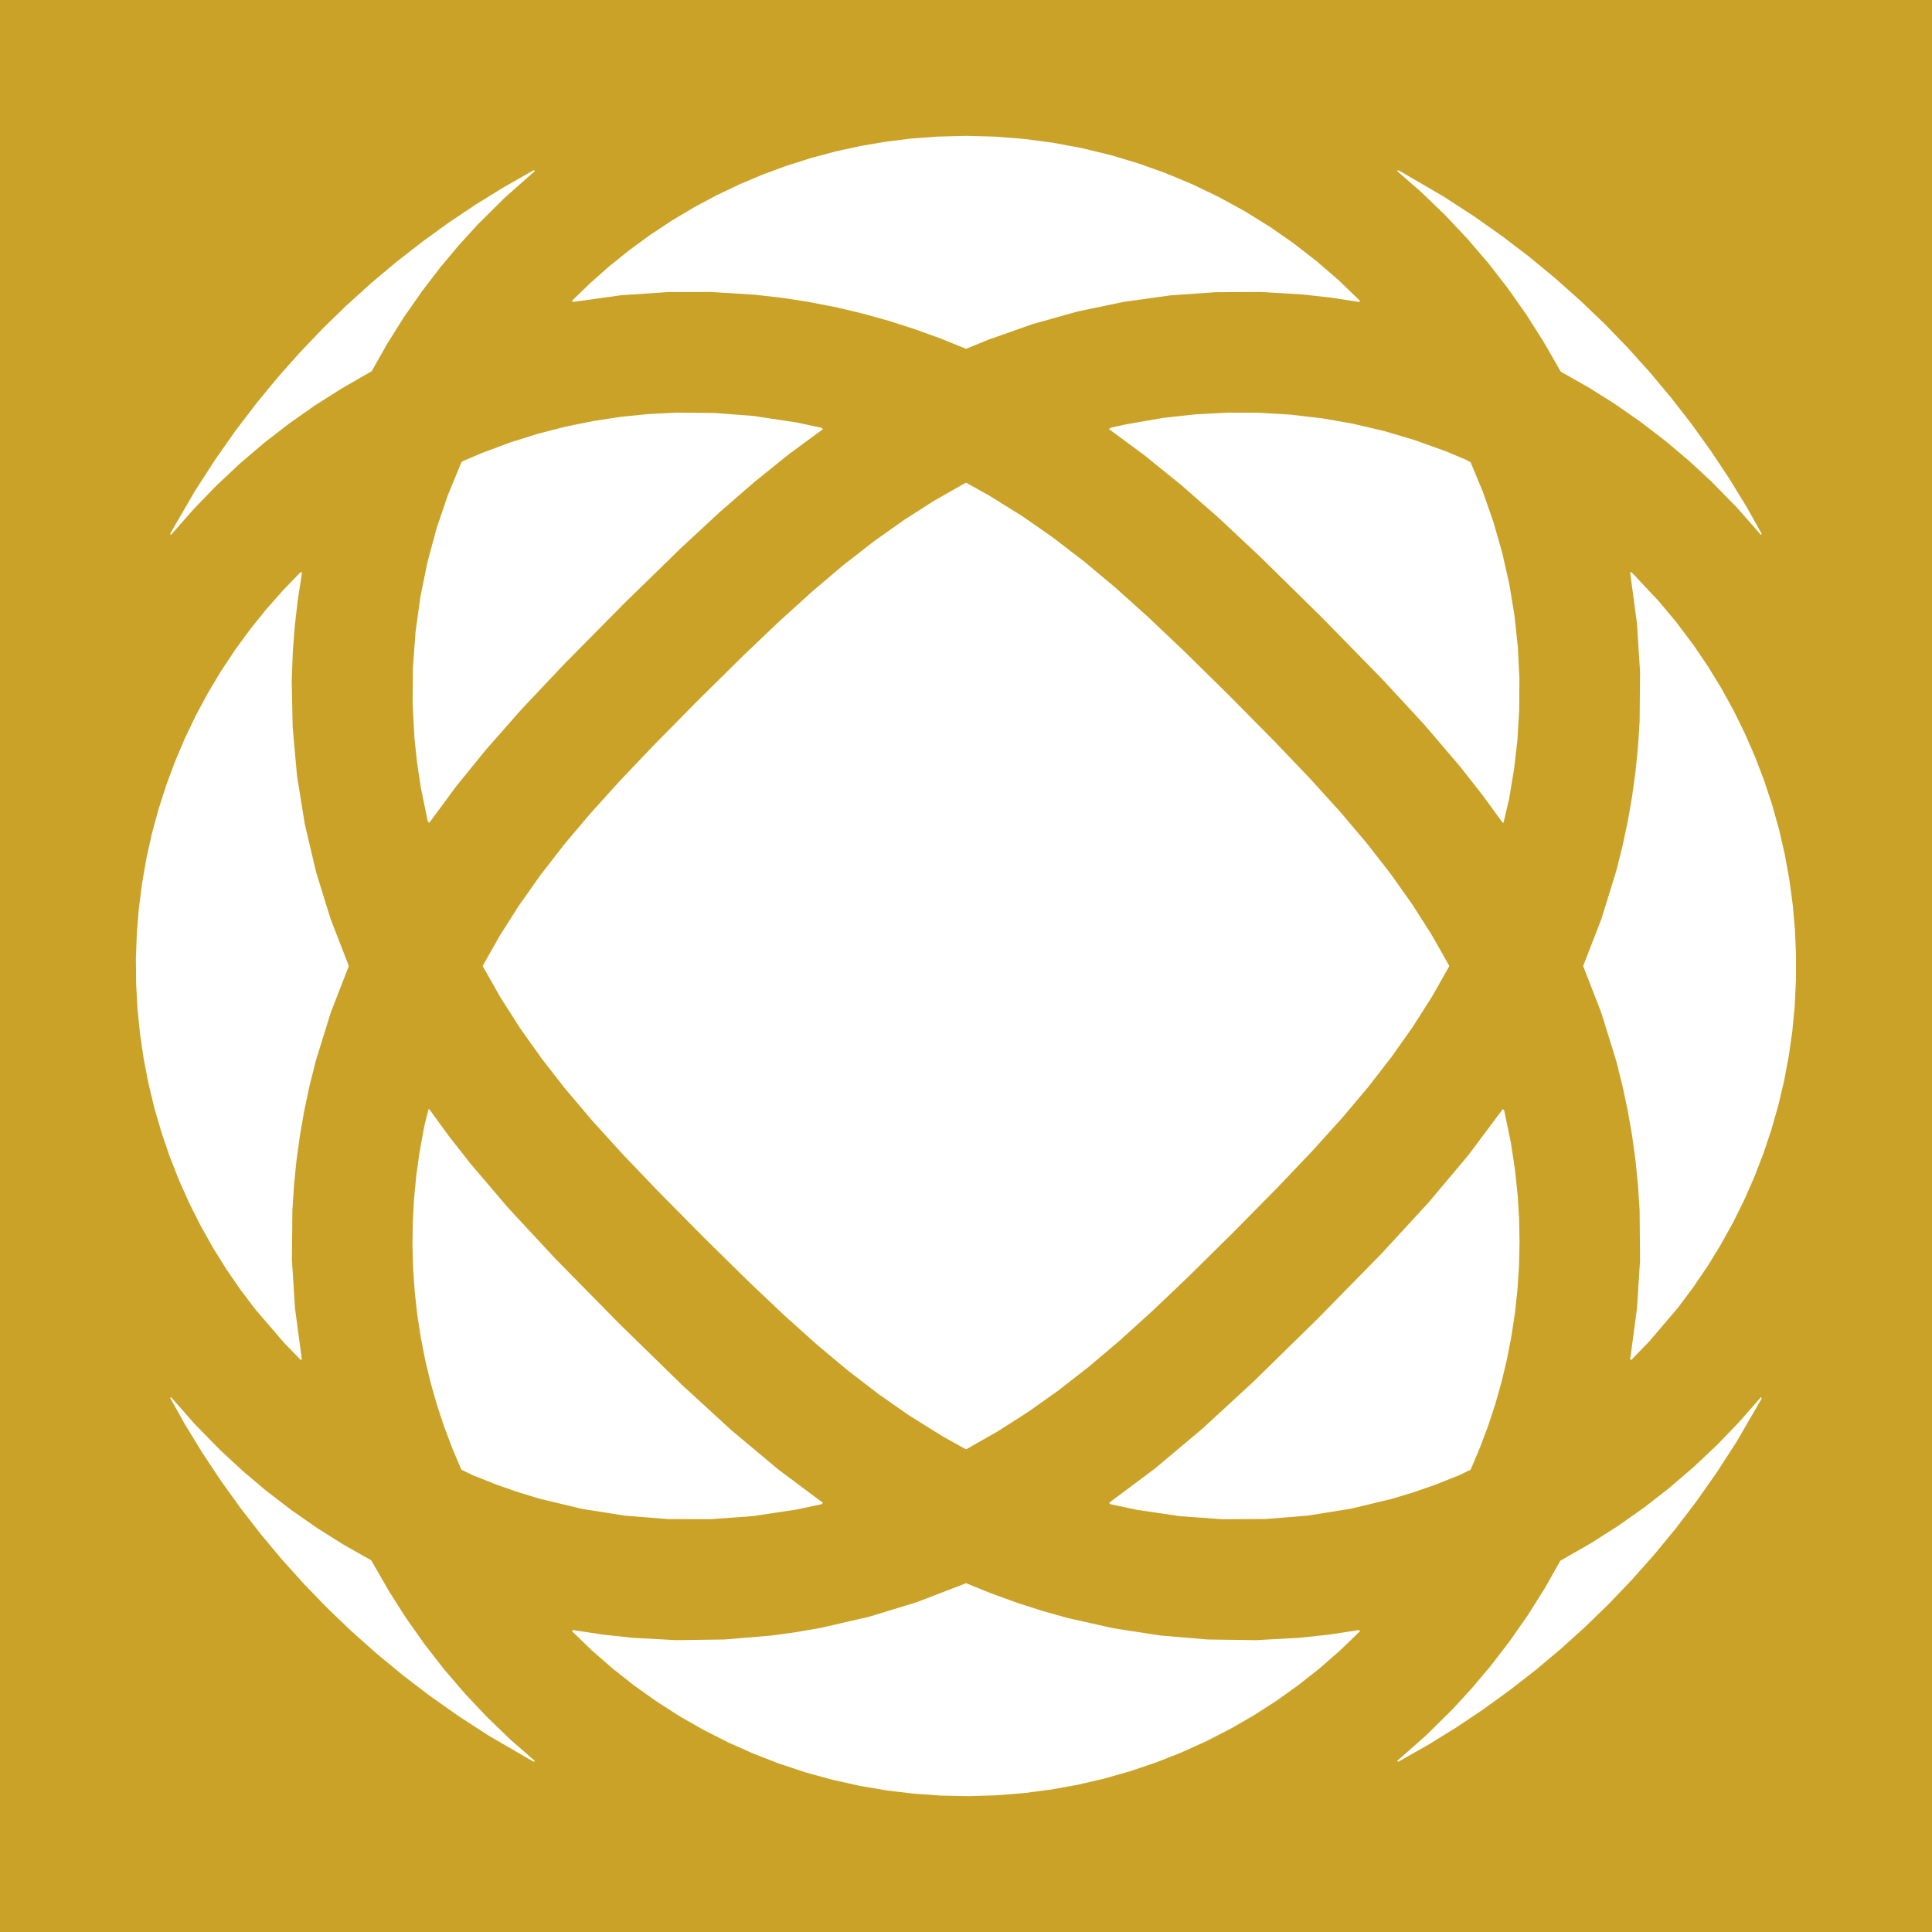
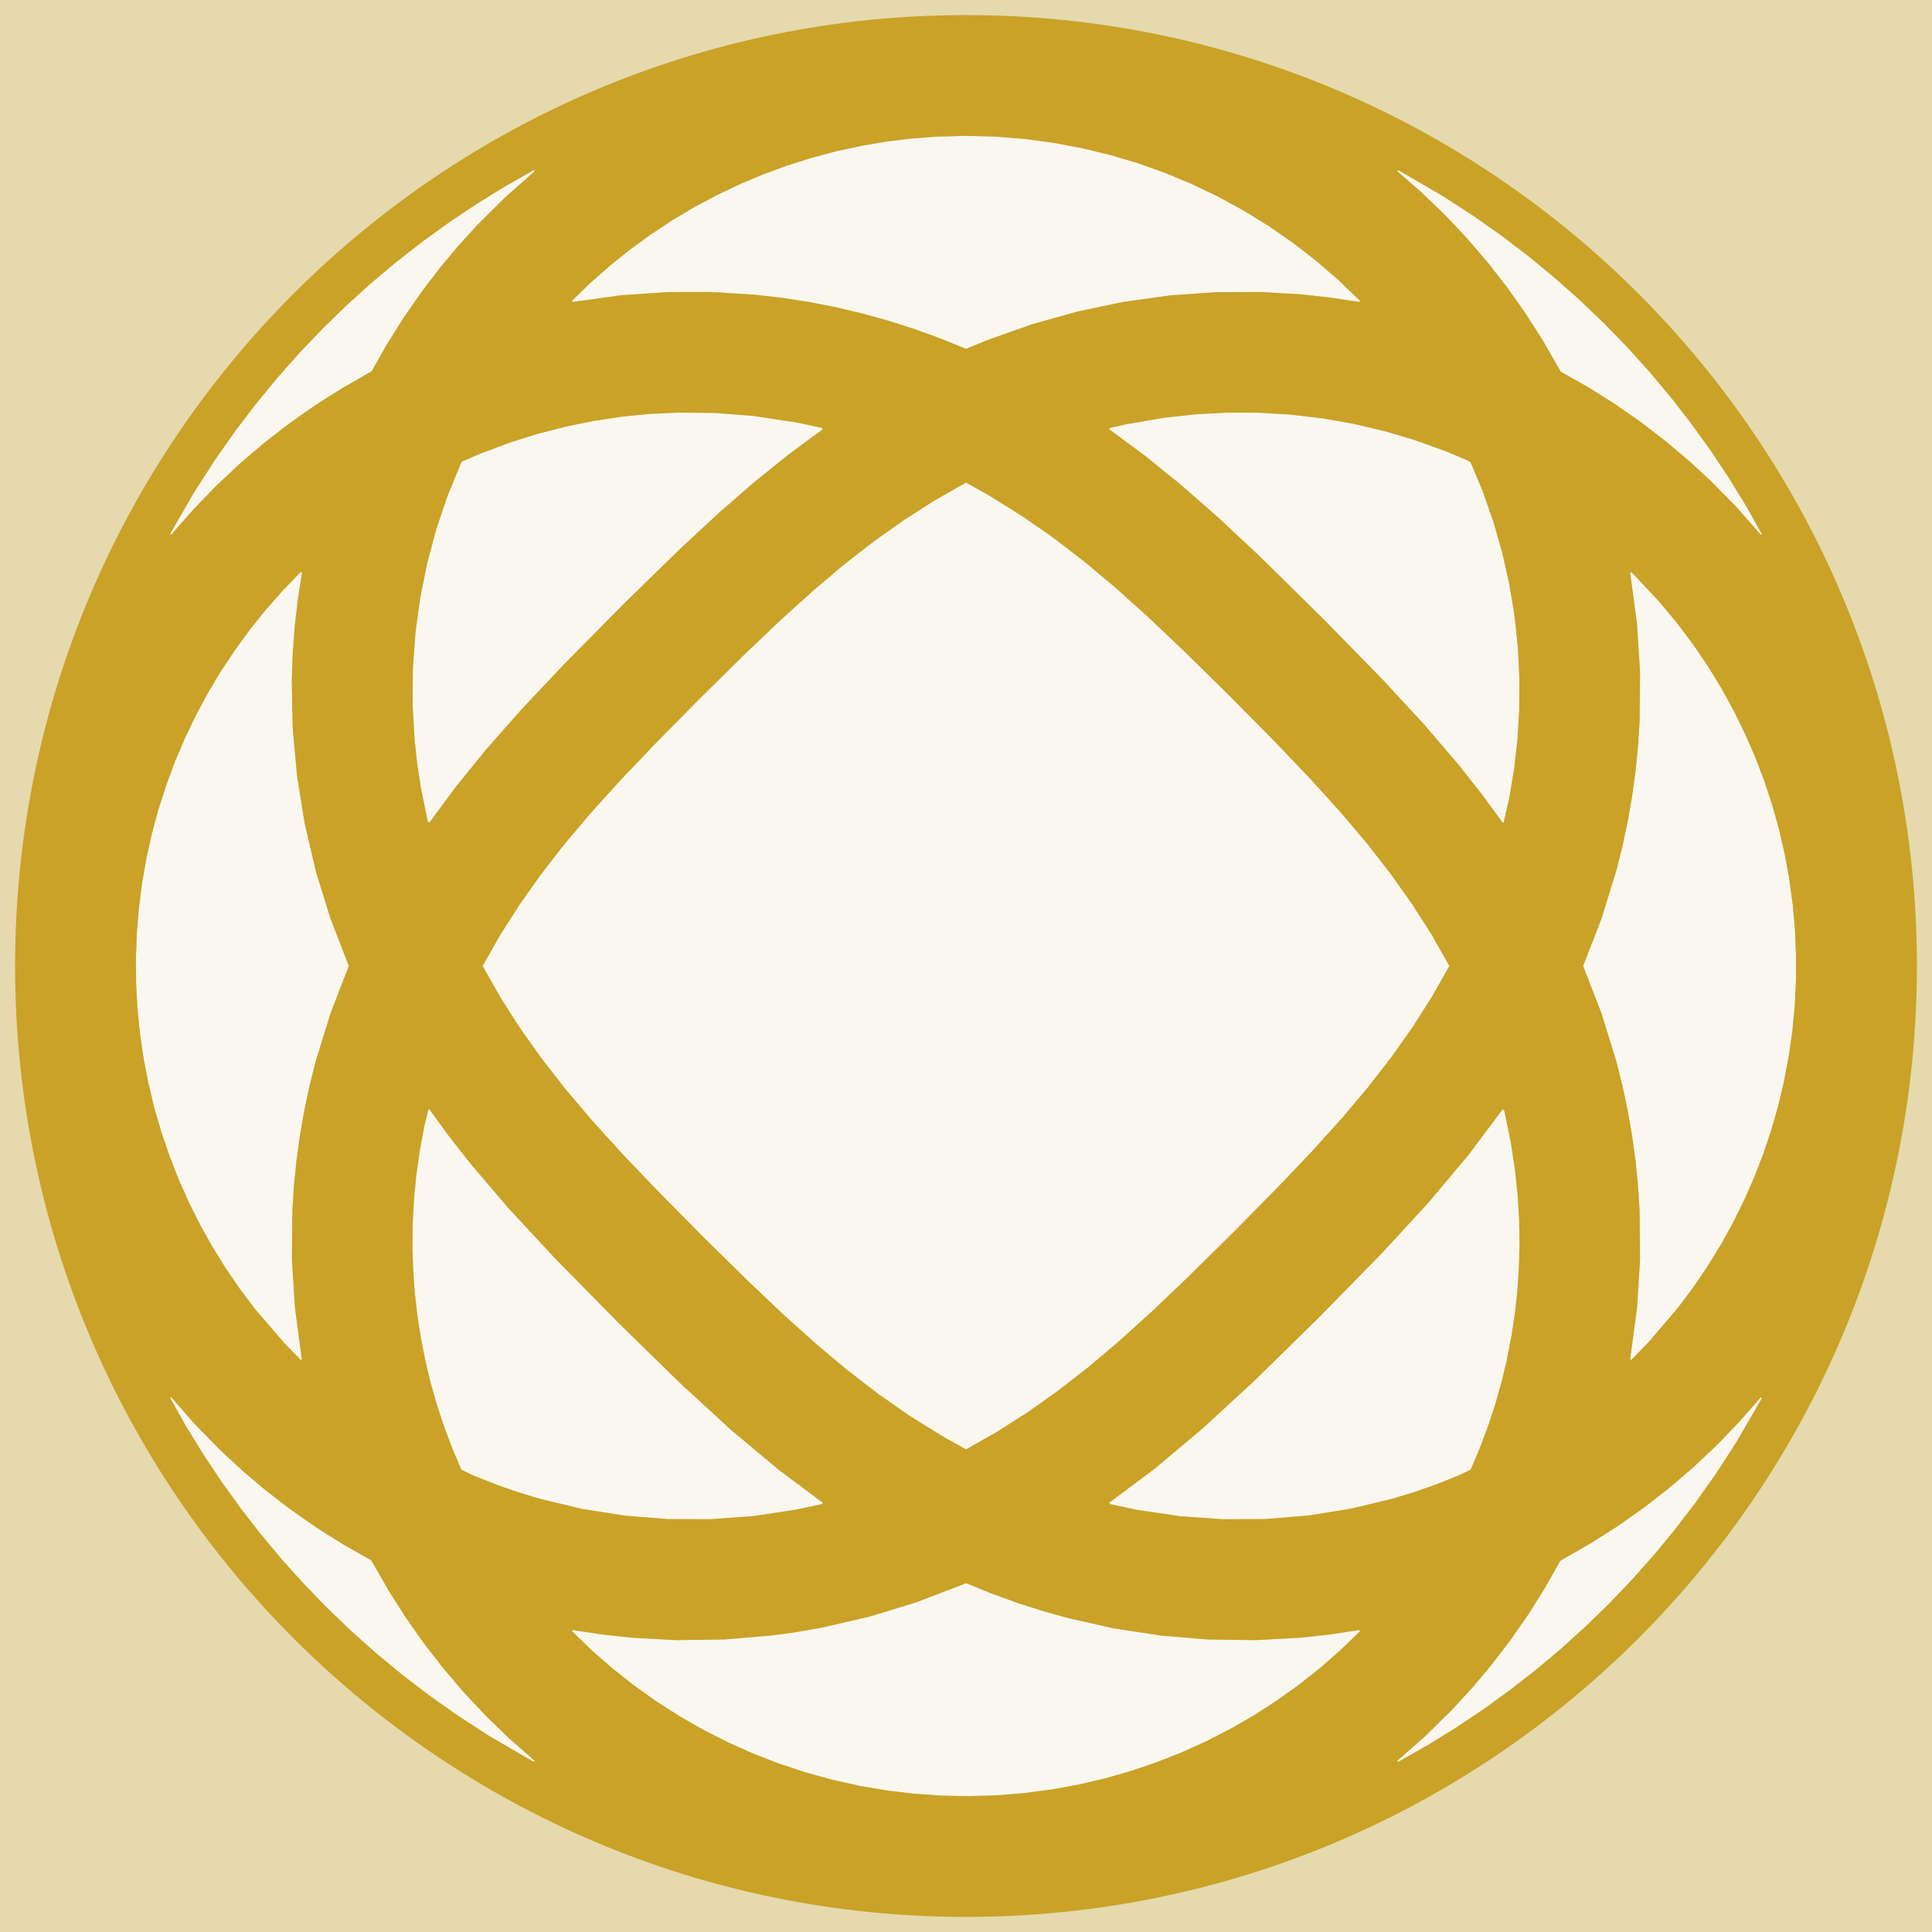
<svg xmlns="http://www.w3.org/2000/svg" width="64mm" height="64mm" viewBox="-32 -32 64 64">
-   <path fill="#c9a227" fill-rule="evenodd" d="M-32.0 -32.0H32.0V32.0H-32.0ZM-0.97 -27.474L0 -27.5L0.96 -27.475L1.92 -27.399L2.88 -27.272L3.84 -27.093L4.8 -26.86L5.714 -26.586L6.629 -26.259L7.497 -25.896L8.366 -25.478L9.229 -25.006L10.057 -24.493L10.834 -23.953L11.611 -23.351L12.343 -22.718L13.054 -22.034L13.029 -22.001L12.983 -22.003L12.069 -22.143L11.154 -22.245L9.783 -22.327L8.274 -22.321L6.766 -22.215L5.211 -21.998L3.703 -21.683L2.194 -21.26L0.731 -20.743L0 -20.444L-0.823 -20.779L-1.691 -21.094L-2.56 -21.372L-3.429 -21.614L-4.297 -21.82L-5.211 -21.998L-6.08 -22.133L-6.994 -22.237L-8.457 -22.328L-9.874 -22.325L-11.429 -22.219L-12.983 -22.003L-13.029 -22.001L-13.054 -22.034L-12.441 -22.629L-11.82 -23.177L-11.154 -23.713L-10.469 -24.214L-9.737 -24.698L-9.006 -25.134L-8.274 -25.525L-7.497 -25.896L-6.72 -26.223L-5.943 -26.509L-5.12 -26.77L-4.297 -26.989L-3.474 -27.168L-2.651 -27.307L-1.829 -27.409L-0.97 -27.474ZM-14.376 -26.331L-14.309 -26.362L-14.284 -26.331L-15.267 -25.463L-16.183 -24.553L-16.812 -23.863L-17.417 -23.14L-18.019 -22.354L-18.624 -21.486L-19.17 -20.617L-19.687 -19.703L-20.709 -19.115L-21.577 -18.563L-22.427 -17.966L-23.253 -17.326L-24.057 -16.64L-24.836 -15.909L-25.588 -15.131L-26.286 -14.338L-26.331 -14.284L-26.362 -14.309L-26.343 -14.354L-25.548 -15.726L-24.87 -16.777L-24.183 -17.754L-23.497 -18.651L-22.811 -19.484L-22.08 -20.309L-21.303 -21.123L-20.526 -21.879L-19.703 -22.623L-18.88 -23.314L-18.011 -23.991L-17.143 -24.62L-16.229 -25.232L-15.314 -25.797L-14.376 -26.331ZM14.284 -26.331L14.309 -26.362L14.4 -26.318L15.817 -25.492L16.823 -24.839L17.783 -24.161L18.652 -23.497L19.52 -22.781L20.359 -22.034L21.166 -21.261L21.922 -20.48L22.663 -19.657L23.36 -18.823L24.026 -17.966L24.683 -17.051L25.29 -16.137L25.878 -15.177L26.362 -14.309L26.331 -14.284L25.546 -15.177L24.696 -16.046L23.954 -16.731L23.197 -17.371L22.354 -18.019L21.486 -18.624L20.617 -19.17L19.703 -19.687L19.115 -20.709L18.563 -21.577L17.952 -22.446L17.313 -23.269L16.609 -24.091L15.877 -24.869L15.086 -25.631L14.284 -26.331ZM-9.582 -18.331L-8.32 -18.32L-7.04 -18.221L-5.623 -18.007L-4.784 -17.829L-4.739 -17.783L-5.858 -16.96L-6.994 -16.046L-8.153 -15.04L-9.436 -13.851L-11.311 -12.023L-13.343 -9.966L-14.723 -8.503L-15.909 -7.158L-16.894 -5.943L-17.783 -4.739L-17.832 -4.8L-18.057 -5.897L-18.182 -6.72L-18.27 -7.543L-18.332 -8.686L-18.322 -9.874L-18.235 -11.063L-18.078 -12.206L-17.847 -13.349L-17.54 -14.491L-17.168 -15.589L-16.716 -16.686L-16.686 -16.716L-16.046 -16.99L-15.086 -17.348L-14.171 -17.634L-13.257 -17.869L-12.343 -18.054L-11.429 -18.193L-10.514 -18.285L-9.582 -18.331ZM8.654 -18.331L9.691 -18.328L10.743 -18.266L11.794 -18.143L12.8 -17.968L13.851 -17.722L14.857 -17.424L15.909 -17.045L16.594 -16.757L16.716 -16.686L17.116 -15.726L17.468 -14.72L17.757 -13.714L17.995 -12.663L18.169 -11.611L18.281 -10.56L18.333 -9.509L18.325 -8.457L18.267 -7.497L18.158 -6.537L17.99 -5.531L17.808 -4.754L17.783 -4.739L17.097 -5.678L16.349 -6.629L15.177 -8L13.782 -9.509L11.814 -11.52L9.737 -13.564L8.366 -14.848L7.131 -15.931L5.917 -16.914L4.739 -17.783L4.784 -17.829L5.303 -17.944L6.537 -18.158L7.589 -18.274L8.654 -18.331ZM-0.023 -16L0 -16.012L0.76 -15.589L1.874 -14.895L2.88 -14.194L3.931 -13.386L4.937 -12.544L6.027 -11.566L7.232 -10.423L8.686 -8.992L10.21 -7.451L11.389 -6.217L12.389 -5.115L13.275 -4.069L14.059 -3.063L14.773 -2.057L15.416 -1.051L16.012 0L15.443 1.006L14.804 2.011L14.093 3.017L13.312 4.023L12.464 5.029L11.474 6.125L10.331 7.326L8.869 8.809L7.373 10.286L6.171 11.431L5.074 12.424L4.069 13.275L3.063 14.059L2.057 14.773L1.051 15.416L0.023 16L0 16.012L-0.76 15.589L-1.874 14.895L-2.88 14.194L-3.931 13.386L-4.937 12.544L-6.027 11.566L-7.232 10.423L-8.686 8.992L-10.21 7.451L-11.389 6.217L-12.389 5.115L-13.275 4.069L-14.059 3.063L-14.773 2.057L-15.416 1.051L-16.012 0L-15.443 -1.006L-14.804 -2.011L-14.093 -3.017L-13.312 -4.023L-12.464 -5.029L-11.474 -6.125L-10.331 -7.326L-8.869 -8.809L-7.373 -10.286L-6.171 -11.431L-5.074 -12.424L-4.069 -13.275L-3.063 -14.059L-2.057 -14.773L-1.051 -15.416L-0.023 -16ZM-22.06 -13.029L-22.034 -13.054L-22.001 -13.029L-22.003 -12.983L-22.137 -12.114L-22.237 -11.246L-22.302 -10.377L-22.335 -9.463L-22.305 -7.909L-22.162 -6.309L-21.905 -4.709L-21.529 -3.109L-21.047 -1.554L-20.444 0L-21.047 1.554L-21.542 3.154L-21.748 3.977L-21.923 4.8L-22.066 5.623L-22.179 6.446L-22.261 7.269L-22.314 8.091L-22.329 9.737L-22.228 11.337L-22.001 13.029L-22.034 13.054L-22.583 12.49L-23.543 11.373L-24.046 10.707L-24.503 10.042L-24.949 9.326L-25.359 8.594L-25.737 7.841L-26.074 7.086L-26.379 6.309L-26.651 5.511L-26.885 4.709L-27.083 3.886L-27.242 3.063L-27.363 2.24L-27.445 1.417L-27.49 0.594L-27.499 -0.229L-27.467 -1.097L-27.399 -1.92L-27.293 -2.743L-27.15 -3.566L-26.967 -4.389L-26.757 -5.166L-26.493 -5.989L-26.205 -6.766L-25.875 -7.543L-25.509 -8.306L-25.108 -9.051L-24.686 -9.757L-24.214 -10.469L-23.713 -11.154L-23.199 -11.794L-22.635 -12.434L-22.06 -13.029ZM22.001 -13.029L22.034 -13.054L22.106 -12.983L22.963 -12.069L23.543 -11.373L24.091 -10.643L24.582 -9.92L25.029 -9.189L25.431 -8.457L25.812 -7.68L26.15 -6.903L26.445 -6.126L26.702 -5.349L26.932 -4.526L27.122 -3.703L27.272 -2.88L27.389 -2.011L27.461 -1.189L27.496 -0.366L27.494 0.457L27.452 1.326L27.374 2.149L27.257 2.971L27.103 3.794L26.909 4.617L26.674 5.44L26.413 6.217L26.112 6.994L25.783 7.744L25.407 8.503L25.002 9.234L24.552 9.966L24.085 10.651L23.589 11.315L22.629 12.441L22.034 13.054L22.001 13.029L22.228 11.337L22.329 9.737L22.314 8.091L22.261 7.269L22.179 6.446L22.066 5.623L21.923 4.8L21.748 3.977L21.542 3.154L21.047 1.554L20.444 0L21.047 -1.554L21.542 -3.154L21.748 -3.977L21.923 -4.8L22.066 -5.623L22.179 -6.446L22.261 -7.269L22.314 -8.091L22.329 -9.737L22.228 -11.337L22.001 -13.029ZM-17.808 4.754L-17.783 4.739L-17.139 5.623L-16.423 6.537L-15.177 8L-13.608 9.691L-11.474 11.86L-9.417 13.869L-7.771 15.379L-6.217 16.679L-4.739 17.783L-4.784 17.829L-5.623 18.007L-7.04 18.221L-8.457 18.325L-9.874 18.322L-11.291 18.209L-12.709 17.986L-14.126 17.647L-14.857 17.424L-15.543 17.185L-16.337 16.869L-16.716 16.686L-17.008 16L-17.284 15.269L-17.526 14.537L-17.734 13.806L-17.91 13.074L-18.062 12.297L-18.175 11.566L-18.262 10.789L-18.313 10.057L-18.337 9.28L-18.327 8.503L-18.285 7.726L-18.211 6.949L-18.103 6.171L-17.944 5.303L-17.808 4.754ZM17.772 4.754L17.783 4.739L17.829 4.784L18.049 5.851L18.182 6.72L18.274 7.589L18.322 8.366L18.337 9.143L18.318 9.966L18.266 10.743L18.181 11.52L18.07 12.251L17.92 13.027L17.746 13.76L17.54 14.491L17.3 15.223L17.026 15.954L16.716 16.686L16.337 16.869L15.543 17.185L14.857 17.424L14.126 17.647L12.754 17.977L11.337 18.204L9.92 18.32L8.503 18.327L7.086 18.226L5.669 18.016L4.784 17.829L4.739 17.783L6.267 16.64L7.845 15.314L9.532 13.76L11.657 11.677L13.76 9.532L15.314 7.845L16.64 6.267L17.772 4.754ZM-26.362 14.309L-26.331 14.284L-25.546 15.177L-24.696 16.046L-23.954 16.731L-23.197 17.371L-22.354 18.019L-21.486 18.624L-20.617 19.17L-19.703 19.687L-19.115 20.709L-18.563 21.577L-17.952 22.446L-17.313 23.269L-16.609 24.091L-15.877 24.869L-15.086 25.631L-14.284 26.331L-14.309 26.362L-14.4 26.318L-15.817 25.492L-16.823 24.839L-17.783 24.161L-18.652 23.497L-19.52 22.781L-20.359 22.034L-21.166 21.261L-21.922 20.48L-22.663 19.657L-23.36 18.823L-24.026 17.966L-24.683 17.051L-25.29 16.137L-25.878 15.177L-26.362 14.309ZM26.311 14.309L26.331 14.284L26.362 14.309L26.343 14.354L25.52 15.771L24.87 16.777L24.183 17.754L23.497 18.651L22.811 19.484L22.08 20.309L21.303 21.123L20.526 21.879L19.703 22.623L18.88 23.314L18.011 23.991L17.143 24.62L16.229 25.232L15.314 25.797L14.354 26.343L14.309 26.362L14.284 26.331L15.223 25.504L16.137 24.601L16.777 23.902L17.387 23.177L18.019 22.354L18.624 21.486L19.17 20.617L19.687 19.703L20.709 19.115L21.577 18.563L22.446 17.952L23.269 17.313L24.091 16.609L24.869 15.877L25.6 15.119L26.311 14.309ZM-0.085 20.48L0 20.444L0.823 20.779L1.691 21.094L2.56 21.372L3.383 21.602L4.891 21.94L6.446 22.179L8 22.31L9.6 22.332L11.063 22.253L12.023 22.149L12.983 22.003L13.029 22.001L13.054 22.034L12.391 22.674L11.711 23.269L11.017 23.817L10.286 24.34L9.535 24.823L8.777 25.26L7.954 25.683L7.126 26.057L6.309 26.379L5.44 26.674L4.571 26.92L3.703 27.122L2.834 27.279L1.92 27.399L1.006 27.472L0.091 27.5L-0.823 27.482L-1.737 27.417L-2.606 27.314L-3.52 27.159L-4.434 26.955L-5.303 26.716L-6.189 26.423L-7.04 26.093L-7.863 25.727L-8.686 25.31L-9.463 24.867L-10.24 24.371L-11.017 23.817L-11.703 23.275L-12.391 22.674L-13.054 22.034L-13.029 22.001L-12.983 22.003L-12.023 22.149L-11.063 22.253L-9.6 22.332L-8 22.31L-6.446 22.179L-5.623 22.066L-4.8 21.923L-3.2 21.554L-1.646 21.079L-0.085 20.48Z" />
+   <defs>
+     <clipPath id="rosette">
+       <circle cx="0" cy="0" r="31.5" />
+     </clipPath>
+   </defs>
+   <rect x="-32.0" y="-32.0" width="64.0" height="64.0" fill="#faf7f0" />
+   <path fill="#e6d9ae" fill-rule="evenodd" d="M-32.0 -32.0H32.0V32.0H-32.0ZM-0.97 -27.474L0 -27.5L0.96 -27.475L1.92 -27.399L2.88 -27.272L3.84 -27.093L4.8 -26.86L5.714 -26.586L6.629 -26.259L7.497 -25.896L8.366 -25.478L9.229 -25.006L10.057 -24.493L10.834 -23.953L11.611 -23.351L12.343 -22.718L13.054 -22.034L13.029 -22.001L12.983 -22.003L12.069 -22.143L11.154 -22.245L9.783 -22.327L8.274 -22.321L6.766 -22.215L5.211 -21.998L3.703 -21.683L2.194 -21.26L0.731 -20.743L0 -20.444L-0.823 -20.779L-1.691 -21.094L-2.56 -21.372L-3.429 -21.614L-4.297 -21.82L-5.211 -21.998L-6.08 -22.133L-6.994 -22.237L-8.457 -22.328L-9.874 -22.325L-11.429 -22.219L-12.983 -22.003L-13.029 -22.001L-13.054 -22.034L-12.441 -22.629L-11.82 -23.177L-11.154 -23.713L-10.469 -24.214L-9.737 -24.698L-9.006 -25.134L-8.274 -25.525L-7.497 -25.896L-6.72 -26.223L-5.943 -26.509L-5.12 -26.77L-4.297 -26.989L-3.474 -27.168L-2.651 -27.307L-1.829 -27.409L-0.97 -27.474ZM-14.376 -26.331L-14.309 -26.362L-14.284 -26.331L-15.267 -25.463L-16.183 -24.553L-16.812 -23.863L-17.417 -23.14L-18.019 -22.354L-18.624 -21.486L-19.17 -20.617L-19.687 -19.703L-20.709 -19.115L-21.577 -18.563L-22.427 -17.966L-23.253 -17.326L-24.057 -16.64L-24.836 -15.909L-25.588 -15.131L-26.286 -14.338L-26.331 -14.284L-26.362 -14.309L-26.343 -14.354L-25.548 -15.726L-24.87 -16.777L-24.183 -17.754L-23.497 -18.651L-22.811 -19.484L-22.08 -20.309L-21.303 -21.123L-20.526 -21.879L-19.703 -22.623L-18.88 -23.314L-18.011 -23.991L-17.143 -24.62L-16.229 -25.232L-15.314 -25.797L-14.376 -26.331ZM14.284 -26.331L14.309 -26.362L14.4 -26.318L15.817 -25.492L16.823 -24.839L17.783 -24.161L18.652 -23.497L19.52 -22.781L20.359 -22.034L21.166 -21.261L21.922 -20.48L22.663 -19.657L23.36 -18.823L24.026 -17.966L24.683 -17.051L25.29 -16.137L25.878 -15.177L26.362 -14.309L26.331 -14.284L25.546 -15.177L24.696 -16.046L23.954 -16.731L23.197 -17.371L22.354 -18.019L21.486 -18.624L20.617 -19.17L19.703 -19.687L19.115 -20.709L18.563 -21.577L17.952 -22.446L17.313 -23.269L16.609 -24.091L15.877 -24.869L15.086 -25.631L14.284 -26.331ZM-9.582 -18.331L-8.32 -18.32L-7.04 -18.221L-5.623 -18.007L-4.784 -17.829L-4.739 -17.783L-5.858 -16.96L-6.994 -16.046L-8.153 -15.04L-9.436 -13.851L-11.311 -12.023L-13.343 -9.966L-14.723 -8.503L-15.909 -7.158L-16.894 -5.943L-17.783 -4.739L-17.832 -4.8L-18.057 -5.897L-18.182 -6.72L-18.27 -7.543L-18.332 -8.686L-18.322 -9.874L-18.235 -11.063L-18.078 -12.206L-17.847 -13.349L-17.54 -14.491L-17.168 -15.589L-16.716 -16.686L-16.686 -16.716L-16.046 -16.99L-15.086 -17.348L-14.171 -17.634L-13.257 -17.869L-12.343 -18.054L-11.429 -18.193L-10.514 -18.285L-9.582 -18.331ZM8.654 -18.331L9.691 -18.328L10.743 -18.266L11.794 -18.143L12.8 -17.968L13.851 -17.722L14.857 -17.424L15.909 -17.045L16.594 -16.757L16.716 -16.686L17.116 -15.726L17.468 -14.72L17.757 -13.714L17.995 -12.663L18.169 -11.611L18.281 -10.56L18.333 -9.509L18.325 -8.457L18.267 -7.497L18.158 -6.537L17.99 -5.531L17.808 -4.754L17.783 -4.739L17.097 -5.678L16.349 -6.629L15.177 -8L13.782 -9.509L11.814 -11.52L9.737 -13.564L8.366 -14.848L7.131 -15.931L5.917 -16.914L4.739 -17.783L4.784 -17.829L5.303 -17.944L6.537 -18.158L7.589 -18.274L8.654 -18.331ZM-0.023 -16L0 -16.012L0.76 -15.589L1.874 -14.895L2.88 -14.194L3.931 -13.386L4.937 -12.544L6.027 -11.566L7.232 -10.423L8.686 -8.992L10.21 -7.451L11.389 -6.217L12.389 -5.115L13.275 -4.069L14.059 -3.063L14.773 -2.057L15.416 -1.051L16.012 0L15.443 1.006L14.804 2.011L14.093 3.017L13.312 4.023L12.464 5.029L11.474 6.125L10.331 7.326L8.869 8.809L7.373 10.286L6.171 11.431L5.074 12.424L4.069 13.275L3.063 14.059L2.057 14.773L1.051 15.416L0.023 16L0 16.012L-0.76 15.589L-1.874 14.895L-2.88 14.194L-3.931 13.386L-4.937 12.544L-6.027 11.566L-7.232 10.423L-8.686 8.992L-10.21 7.451L-11.389 6.217L-12.389 5.115L-13.275 4.069L-14.059 3.063L-14.773 2.057L-15.416 1.051L-16.012 0L-15.443 -1.006L-14.804 -2.011L-14.093 -3.017L-13.312 -4.023L-12.464 -5.029L-11.474 -6.125L-10.331 -7.326L-8.869 -8.809L-7.373 -10.286L-6.171 -11.431L-5.074 -12.424L-4.069 -13.275L-3.063 -14.059L-2.057 -14.773L-1.051 -15.416L-0.023 -16ZM-22.06 -13.029L-22.034 -13.054L-22.001 -13.029L-22.003 -12.983L-22.137 -12.114L-22.237 -11.246L-22.302 -10.377L-22.335 -9.463L-22.305 -7.909L-22.162 -6.309L-21.905 -4.709L-21.529 -3.109L-21.047 -1.554L-20.444 0L-21.047 1.554L-21.542 3.154L-21.748 3.977L-21.923 4.8L-22.066 5.623L-22.179 6.446L-22.261 7.269L-22.314 8.091L-22.329 9.737L-22.228 11.337L-22.001 13.029L-22.034 13.054L-22.583 12.49L-23.543 11.373L-24.046 10.707L-24.503 10.042L-24.949 9.326L-25.359 8.594L-25.737 7.841L-26.074 7.086L-26.379 6.309L-26.651 5.511L-26.885 4.709L-27.083 3.886L-27.242 3.063L-27.363 2.24L-27.445 1.417L-27.49 0.594L-27.499 -0.229L-27.467 -1.097L-27.399 -1.92L-27.293 -2.743L-27.15 -3.566L-26.967 -4.389L-26.757 -5.166L-26.493 -5.989L-26.205 -6.766L-25.875 -7.543L-25.509 -8.306L-25.108 -9.051L-24.686 -9.757L-24.214 -10.469L-23.713 -11.154L-23.199 -11.794L-22.635 -12.434L-22.06 -13.029ZM22.001 -13.029L22.034 -13.054L22.106 -12.983L22.963 -12.069L23.543 -11.373L24.091 -10.643L24.582 -9.92L25.029 -9.189L25.431 -8.457L25.812 -7.68L26.15 -6.903L26.445 -6.126L26.702 -5.349L26.932 -4.526L27.122 -3.703L27.272 -2.88L27.389 -2.011L27.461 -1.189L27.496 -0.366L27.494 0.457L27.452 1.326L27.374 2.149L27.257 2.971L27.103 3.794L26.909 4.617L26.674 5.44L26.413 6.217L26.112 6.994L25.783 7.744L25.407 8.503L25.002 9.234L24.552 9.966L24.085 10.651L23.589 11.315L22.629 12.441L22.034 13.054L22.001 13.029L22.228 11.337L22.329 9.737L22.314 8.091L22.261 7.269L22.179 6.446L22.066 5.623L21.923 4.8L21.748 3.977L21.542 3.154L21.047 1.554L20.444 0L21.047 -1.554L21.542 -3.154L21.748 -3.977L21.923 -4.8L22.066 -5.623L22.179 -6.446L22.261 -7.269L22.314 -8.091L22.329 -9.737L22.228 -11.337L22.001 -13.029ZM-17.808 4.754L-17.783 4.739L-17.139 5.623L-16.423 6.537L-15.177 8L-13.608 9.691L-11.474 11.86L-9.417 13.869L-7.771 15.379L-6.217 16.679L-4.739 17.783L-4.784 17.829L-5.623 18.007L-7.04 18.221L-8.457 18.325L-9.874 18.322L-11.291 18.209L-12.709 17.986L-14.126 17.647L-14.857 17.424L-15.543 17.185L-16.337 16.869L-16.716 16.686L-17.008 16L-17.284 15.269L-17.526 14.537L-17.734 13.806L-17.91 13.074L-18.062 12.297L-18.175 11.566L-18.262 10.789L-18.313 10.057L-18.337 9.28L-18.327 8.503L-18.285 7.726L-18.211 6.949L-18.103 6.171L-17.944 5.303L-17.808 4.754ZM17.772 4.754L17.783 4.739L17.829 4.784L18.049 5.851L18.182 6.72L18.274 7.589L18.322 8.366L18.337 9.143L18.318 9.966L18.266 10.743L18.181 11.52L18.07 12.251L17.92 13.027L17.746 13.76L17.54 14.491L17.3 15.223L17.026 15.954L16.716 16.686L16.337 16.869L15.543 17.185L14.857 17.424L14.126 17.647L12.754 17.977L11.337 18.204L9.92 18.32L8.503 18.327L7.086 18.226L5.669 18.016L4.784 17.829L4.739 17.783L6.267 16.64L7.845 15.314L9.532 13.76L11.657 11.677L13.76 9.532L15.314 7.845L16.64 6.267L17.772 4.754ZM-26.362 14.309L-26.331 14.284L-25.546 15.177L-24.696 16.046L-23.954 16.731L-23.197 17.371L-22.354 18.019L-21.486 18.624L-20.617 19.17L-19.703 19.687L-19.115 20.709L-18.563 21.577L-17.952 22.446L-17.313 23.269L-16.609 24.091L-15.877 24.869L-15.086 25.631L-14.284 26.331L-14.309 26.362L-14.4 26.318L-15.817 25.492L-16.823 24.839L-17.783 24.161L-18.652 23.497L-19.52 22.781L-20.359 22.034L-21.166 21.261L-21.922 20.48L-22.663 19.657L-23.36 18.823L-24.026 17.966L-24.683 17.051L-25.29 16.137L-25.878 15.177L-26.362 14.309ZM26.311 14.309L26.331 14.284L26.362 14.309L26.343 14.354L25.52 15.771L24.87 16.777L24.183 17.754L23.497 18.651L22.811 19.484L22.08 20.309L21.303 21.123L20.526 21.879L19.703 22.623L18.88 23.314L18.011 23.991L17.143 24.62L16.229 25.232L15.314 25.797L14.354 26.343L14.309 26.362L14.284 26.331L15.223 25.504L16.137 24.601L16.777 23.902L17.387 23.177L18.019 22.354L18.624 21.486L19.17 20.617L19.687 19.703L20.709 19.115L21.577 18.563L22.446 17.952L23.269 17.313L24.091 16.609L24.869 15.877L25.6 15.119L26.311 14.309ZM-0.085 20.48L0 20.444L0.823 20.779L1.691 21.094L2.56 21.372L3.383 21.602L4.891 21.94L6.446 22.179L8 22.31L9.6 22.332L11.063 22.253L12.023 22.149L12.983 22.003L13.029 22.001L13.054 22.034L12.391 22.674L11.711 23.269L11.017 23.817L10.286 24.34L9.535 24.823L8.777 25.26L7.954 25.683L7.126 26.057L6.309 26.379L5.44 26.674L4.571 26.92L3.703 27.122L2.834 27.279L1.92 27.399L1.006 27.472L0.091 27.5L-0.823 27.482L-1.737 27.417L-2.606 27.314L-3.52 27.159L-4.434 26.955L-5.303 26.716L-6.189 26.423L-7.04 26.093L-7.863 25.727L-8.686 25.31L-9.463 24.867L-10.24 24.371L-11.017 23.817L-11.703 23.275L-12.391 22.674L-13.054 22.034L-13.029 22.001L-12.983 22.003L-12.023 22.149L-11.063 22.253L-9.6 22.332L-8 22.31L-6.446 22.179L-5.623 22.066L-4.8 21.923L-3.2 21.554L-1.646 21.079L-0.085 20.48Z" />
+   <g clip-path="url(#rosette)">
+     <path fill="#c9a227" fill-rule="evenodd" d="M-32.0 -32.0H32.0V32.0H-32.0ZM-0.97 -27.474L0 -27.5L0.96 -27.475L1.92 -27.399L2.88 -27.272L3.84 -27.093L4.8 -26.86L5.714 -26.586L6.629 -26.259L7.497 -25.896L8.366 -25.478L9.229 -25.006L10.057 -24.493L10.834 -23.953L11.611 -23.351L12.343 -22.718L13.054 -22.034L13.029 -22.001L12.983 -22.003L12.069 -22.143L11.154 -22.245L9.783 -22.327L8.274 -22.321L6.766 -22.215L5.211 -21.998L3.703 -21.683L2.194 -21.26L0.731 -20.743L0 -20.444L-0.823 -20.779L-1.691 -21.094L-2.56 -21.372L-3.429 -21.614L-4.297 -21.82L-5.211 -21.998L-6.08 -22.133L-6.994 -22.237L-8.457 -22.328L-9.874 -22.325L-11.429 -22.219L-12.983 -22.003L-13.029 -22.001L-13.054 -22.034L-12.441 -22.629L-11.82 -23.177L-11.154 -23.713L-10.469 -24.214L-9.737 -24.698L-9.006 -25.134L-8.274 -25.525L-7.497 -25.896L-6.72 -26.223L-5.943 -26.509L-5.12 -26.77L-4.297 -26.989L-3.474 -27.168L-2.651 -27.307L-1.829 -27.409L-0.97 -27.474ZM-14.376 -26.331L-14.309 -26.362L-14.284 -26.331L-15.267 -25.463L-16.183 -24.553L-16.812 -23.863L-17.417 -23.14L-18.019 -22.354L-18.624 -21.486L-19.17 -20.617L-19.687 -19.703L-20.709 -19.115L-21.577 -18.563L-22.427 -17.966L-23.253 -17.326L-24.057 -16.64L-24.836 -15.909L-25.588 -15.131L-26.286 -14.338L-26.331 -14.284L-26.362 -14.309L-26.343 -14.354L-25.548 -15.726L-24.87 -16.777L-24.183 -17.754L-23.497 -18.651L-22.811 -19.484L-22.08 -20.309L-21.303 -21.123L-20.526 -21.879L-19.703 -22.623L-18.88 -23.314L-18.011 -23.991L-17.143 -24.62L-16.229 -25.232L-15.314 -25.797L-14.376 -26.331ZM14.284 -26.331L14.309 -26.362L14.4 -26.318L15.817 -25.492L16.823 -24.839L17.783 -24.161L18.652 -23.497L19.52 -22.781L20.359 -22.034L21.166 -21.261L21.922 -20.48L22.663 -19.657L23.36 -18.823L24.026 -17.966L24.683 -17.051L25.29 -16.137L25.878 -15.177L26.362 -14.309L26.331 -14.284L25.546 -15.177L24.696 -16.046L23.954 -16.731L23.197 -17.371L22.354 -18.019L21.486 -18.624L20.617 -19.17L19.703 -19.687L19.115 -20.709L18.563 -21.577L17.952 -22.446L17.313 -23.269L16.609 -24.091L15.877 -24.869L15.086 -25.631L14.284 -26.331ZM-9.582 -18.331L-8.32 -18.32L-7.04 -18.221L-5.623 -18.007L-4.784 -17.829L-4.739 -17.783L-5.858 -16.96L-6.994 -16.046L-8.153 -15.04L-9.436 -13.851L-11.311 -12.023L-13.343 -9.966L-14.723 -8.503L-15.909 -7.158L-16.894 -5.943L-17.783 -4.739L-17.832 -4.8L-18.057 -5.897L-18.182 -6.72L-18.27 -7.543L-18.332 -8.686L-18.322 -9.874L-18.235 -11.063L-18.078 -12.206L-17.847 -13.349L-17.54 -14.491L-17.168 -15.589L-16.716 -16.686L-16.686 -16.716L-16.046 -16.99L-15.086 -17.348L-14.171 -17.634L-13.257 -17.869L-12.343 -18.054L-11.429 -18.193L-10.514 -18.285L-9.582 -18.331ZM8.654 -18.331L9.691 -18.328L10.743 -18.266L11.794 -18.143L12.8 -17.968L13.851 -17.722L14.857 -17.424L15.909 -17.045L16.594 -16.757L16.716 -16.686L17.116 -15.726L17.468 -14.72L17.757 -13.714L17.995 -12.663L18.169 -11.611L18.281 -10.56L18.333 -9.509L18.325 -8.457L18.267 -7.497L18.158 -6.537L17.99 -5.531L17.808 -4.754L17.783 -4.739L17.097 -5.678L16.349 -6.629L15.177 -8L13.782 -9.509L11.814 -11.52L9.737 -13.564L8.366 -14.848L7.131 -15.931L5.917 -16.914L4.739 -17.783L4.784 -17.829L5.303 -17.944L6.537 -18.158L7.589 -18.274L8.654 -18.331ZM-0.023 -16L0 -16.012L0.76 -15.589L1.874 -14.895L2.88 -14.194L3.931 -13.386L4.937 -12.544L6.027 -11.566L7.232 -10.423L8.686 -8.992L10.21 -7.451L11.389 -6.217L12.389 -5.115L13.275 -4.069L14.059 -3.063L14.773 -2.057L15.416 -1.051L16.012 0L15.443 1.006L14.804 2.011L14.093 3.017L13.312 4.023L12.464 5.029L11.474 6.125L10.331 7.326L8.869 8.809L7.373 10.286L6.171 11.431L5.074 12.424L4.069 13.275L3.063 14.059L2.057 14.773L1.051 15.416L0.023 16L0 16.012L-0.76 15.589L-1.874 14.895L-2.88 14.194L-3.931 13.386L-4.937 12.544L-6.027 11.566L-7.232 10.423L-8.686 8.992L-10.21 7.451L-11.389 6.217L-12.389 5.115L-13.275 4.069L-14.059 3.063L-14.773 2.057L-15.416 1.051L-16.012 0L-15.443 -1.006L-14.804 -2.011L-14.093 -3.017L-13.312 -4.023L-12.464 -5.029L-11.474 -6.125L-10.331 -7.326L-8.869 -8.809L-7.373 -10.286L-6.171 -11.431L-5.074 -12.424L-4.069 -13.275L-3.063 -14.059L-2.057 -14.773L-1.051 -15.416L-0.023 -16ZM-22.06 -13.029L-22.034 -13.054L-22.001 -13.029L-22.003 -12.983L-22.137 -12.114L-22.237 -11.246L-22.302 -10.377L-22.335 -9.463L-22.305 -7.909L-22.162 -6.309L-21.905 -4.709L-21.529 -3.109L-21.047 -1.554L-20.444 0L-21.047 1.554L-21.542 3.154L-21.748 3.977L-21.923 4.8L-22.066 5.623L-22.179 6.446L-22.261 7.269L-22.314 8.091L-22.329 9.737L-22.228 11.337L-22.001 13.029L-22.034 13.054L-22.583 12.49L-23.543 11.373L-24.046 10.707L-24.503 10.042L-24.949 9.326L-25.359 8.594L-25.737 7.841L-26.074 7.086L-26.379 6.309L-26.651 5.511L-26.885 4.709L-27.083 3.886L-27.242 3.063L-27.363 2.24L-27.445 1.417L-27.49 0.594L-27.499 -0.229L-27.467 -1.097L-27.399 -1.92L-27.293 -2.743L-27.15 -3.566L-26.967 -4.389L-26.757 -5.166L-26.493 -5.989L-26.205 -6.766L-25.875 -7.543L-25.509 -8.306L-25.108 -9.051L-24.686 -9.757L-24.214 -10.469L-23.713 -11.154L-23.199 -11.794L-22.635 -12.434L-22.06 -13.029ZM22.001 -13.029L22.034 -13.054L22.106 -12.983L22.963 -12.069L23.543 -11.373L24.091 -10.643L24.582 -9.92L25.029 -9.189L25.431 -8.457L25.812 -7.68L26.15 -6.903L26.445 -6.126L26.702 -5.349L26.932 -4.526L27.122 -3.703L27.272 -2.88L27.389 -2.011L27.461 -1.189L27.496 -0.366L27.494 0.457L27.452 1.326L27.374 2.149L27.257 2.971L27.103 3.794L26.909 4.617L26.674 5.44L26.413 6.217L26.112 6.994L25.783 7.744L25.407 8.503L25.002 9.234L24.552 9.966L24.085 10.651L23.589 11.315L22.629 12.441L22.034 13.054L22.001 13.029L22.228 11.337L22.329 9.737L22.314 8.091L22.261 7.269L22.179 6.446L22.066 5.623L21.923 4.8L21.748 3.977L21.542 3.154L21.047 1.554L20.444 0L21.047 -1.554L21.542 -3.154L21.748 -3.977L21.923 -4.8L22.066 -5.623L22.179 -6.446L22.261 -7.269L22.314 -8.091L22.329 -9.737L22.228 -11.337L22.001 -13.029ZM-17.808 4.754L-17.783 4.739L-17.139 5.623L-16.423 6.537L-15.177 8L-13.608 9.691L-11.474 11.86L-9.417 13.869L-7.771 15.379L-6.217 16.679L-4.739 17.783L-4.784 17.829L-5.623 18.007L-7.04 18.221L-8.457 18.325L-9.874 18.322L-11.291 18.209L-12.709 17.986L-14.126 17.647L-14.857 17.424L-15.543 17.185L-16.337 16.869L-16.716 16.686L-17.008 16L-17.284 15.269L-17.526 14.537L-17.734 13.806L-17.91 13.074L-18.062 12.297L-18.175 11.566L-18.262 10.789L-18.313 10.057L-18.337 9.28L-18.327 8.503L-18.285 7.726L-18.211 6.949L-18.103 6.171L-17.944 5.303L-17.808 4.754ZM17.772 4.754L17.783 4.739L17.829 4.784L18.049 5.851L18.182 6.72L18.274 7.589L18.322 8.366L18.337 9.143L18.318 9.966L18.266 10.743L18.181 11.52L18.07 12.251L17.92 13.027L17.746 13.76L17.54 14.491L17.3 15.223L17.026 15.954L16.716 16.686L16.337 16.869L15.543 17.185L14.857 17.424L14.126 17.647L12.754 17.977L11.337 18.204L9.92 18.32L8.503 18.327L7.086 18.226L5.669 18.016L4.784 17.829L4.739 17.783L6.267 16.64L7.845 15.314L9.532 13.76L11.657 11.677L13.76 9.532L15.314 7.845L16.64 6.267L17.772 4.754ZM-26.362 14.309L-26.331 14.284L-25.546 15.177L-24.696 16.046L-23.954 16.731L-23.197 17.371L-22.354 18.019L-21.486 18.624L-20.617 19.17L-19.703 19.687L-19.115 20.709L-18.563 21.577L-17.952 22.446L-17.313 23.269L-16.609 24.091L-15.877 24.869L-15.086 25.631L-14.284 26.331L-14.309 26.362L-14.4 26.318L-15.817 25.492L-16.823 24.839L-17.783 24.161L-18.652 23.497L-19.52 22.781L-20.359 22.034L-21.166 21.261L-21.922 20.48L-22.663 19.657L-23.36 18.823L-24.026 17.966L-24.683 17.051L-25.29 16.137L-25.878 15.177L-26.362 14.309ZM26.311 14.309L26.331 14.284L26.362 14.309L26.343 14.354L25.52 15.771L24.87 16.777L24.183 17.754L23.497 18.651L22.811 19.484L22.08 20.309L21.303 21.123L20.526 21.879L19.703 22.623L18.88 23.314L18.011 23.991L17.143 24.62L16.229 25.232L15.314 25.797L14.354 26.343L14.309 26.362L14.284 26.331L15.223 25.504L16.137 24.601L16.777 23.902L17.387 23.177L18.019 22.354L18.624 21.486L19.17 20.617L19.687 19.703L20.709 19.115L21.577 18.563L22.446 17.952L23.269 17.313L24.091 16.609L24.869 15.877L25.6 15.119L26.311 14.309ZM-0.085 20.48L0 20.444L0.823 20.779L1.691 21.094L2.56 21.372L3.383 21.602L4.891 21.94L6.446 22.179L8 22.31L9.6 22.332L11.063 22.253L12.023 22.149L12.983 22.003L13.029 22.001L13.054 22.034L12.391 22.674L11.711 23.269L11.017 23.817L10.286 24.34L9.535 24.823L8.777 25.26L7.954 25.683L7.126 26.057L6.309 26.379L5.44 26.674L4.571 26.92L3.703 27.122L2.834 27.279L1.92 27.399L1.006 27.472L0.091 27.5L-0.823 27.482L-1.737 27.417L-2.606 27.314L-3.52 27.159L-4.434 26.955L-5.303 26.716L-6.189 26.423L-7.04 26.093L-7.863 25.727L-8.686 25.31L-9.463 24.867L-10.24 24.371L-11.017 23.817L-11.703 23.275L-12.391 22.674L-13.054 22.034L-13.029 22.001L-12.983 22.003L-12.023 22.149L-11.063 22.253L-9.6 22.332L-8 22.31L-6.446 22.179L-5.623 22.066L-4.8 21.923L-3.2 21.554L-1.646 21.079L-0.085 20.48Z" />
+   </g>
</svg>
